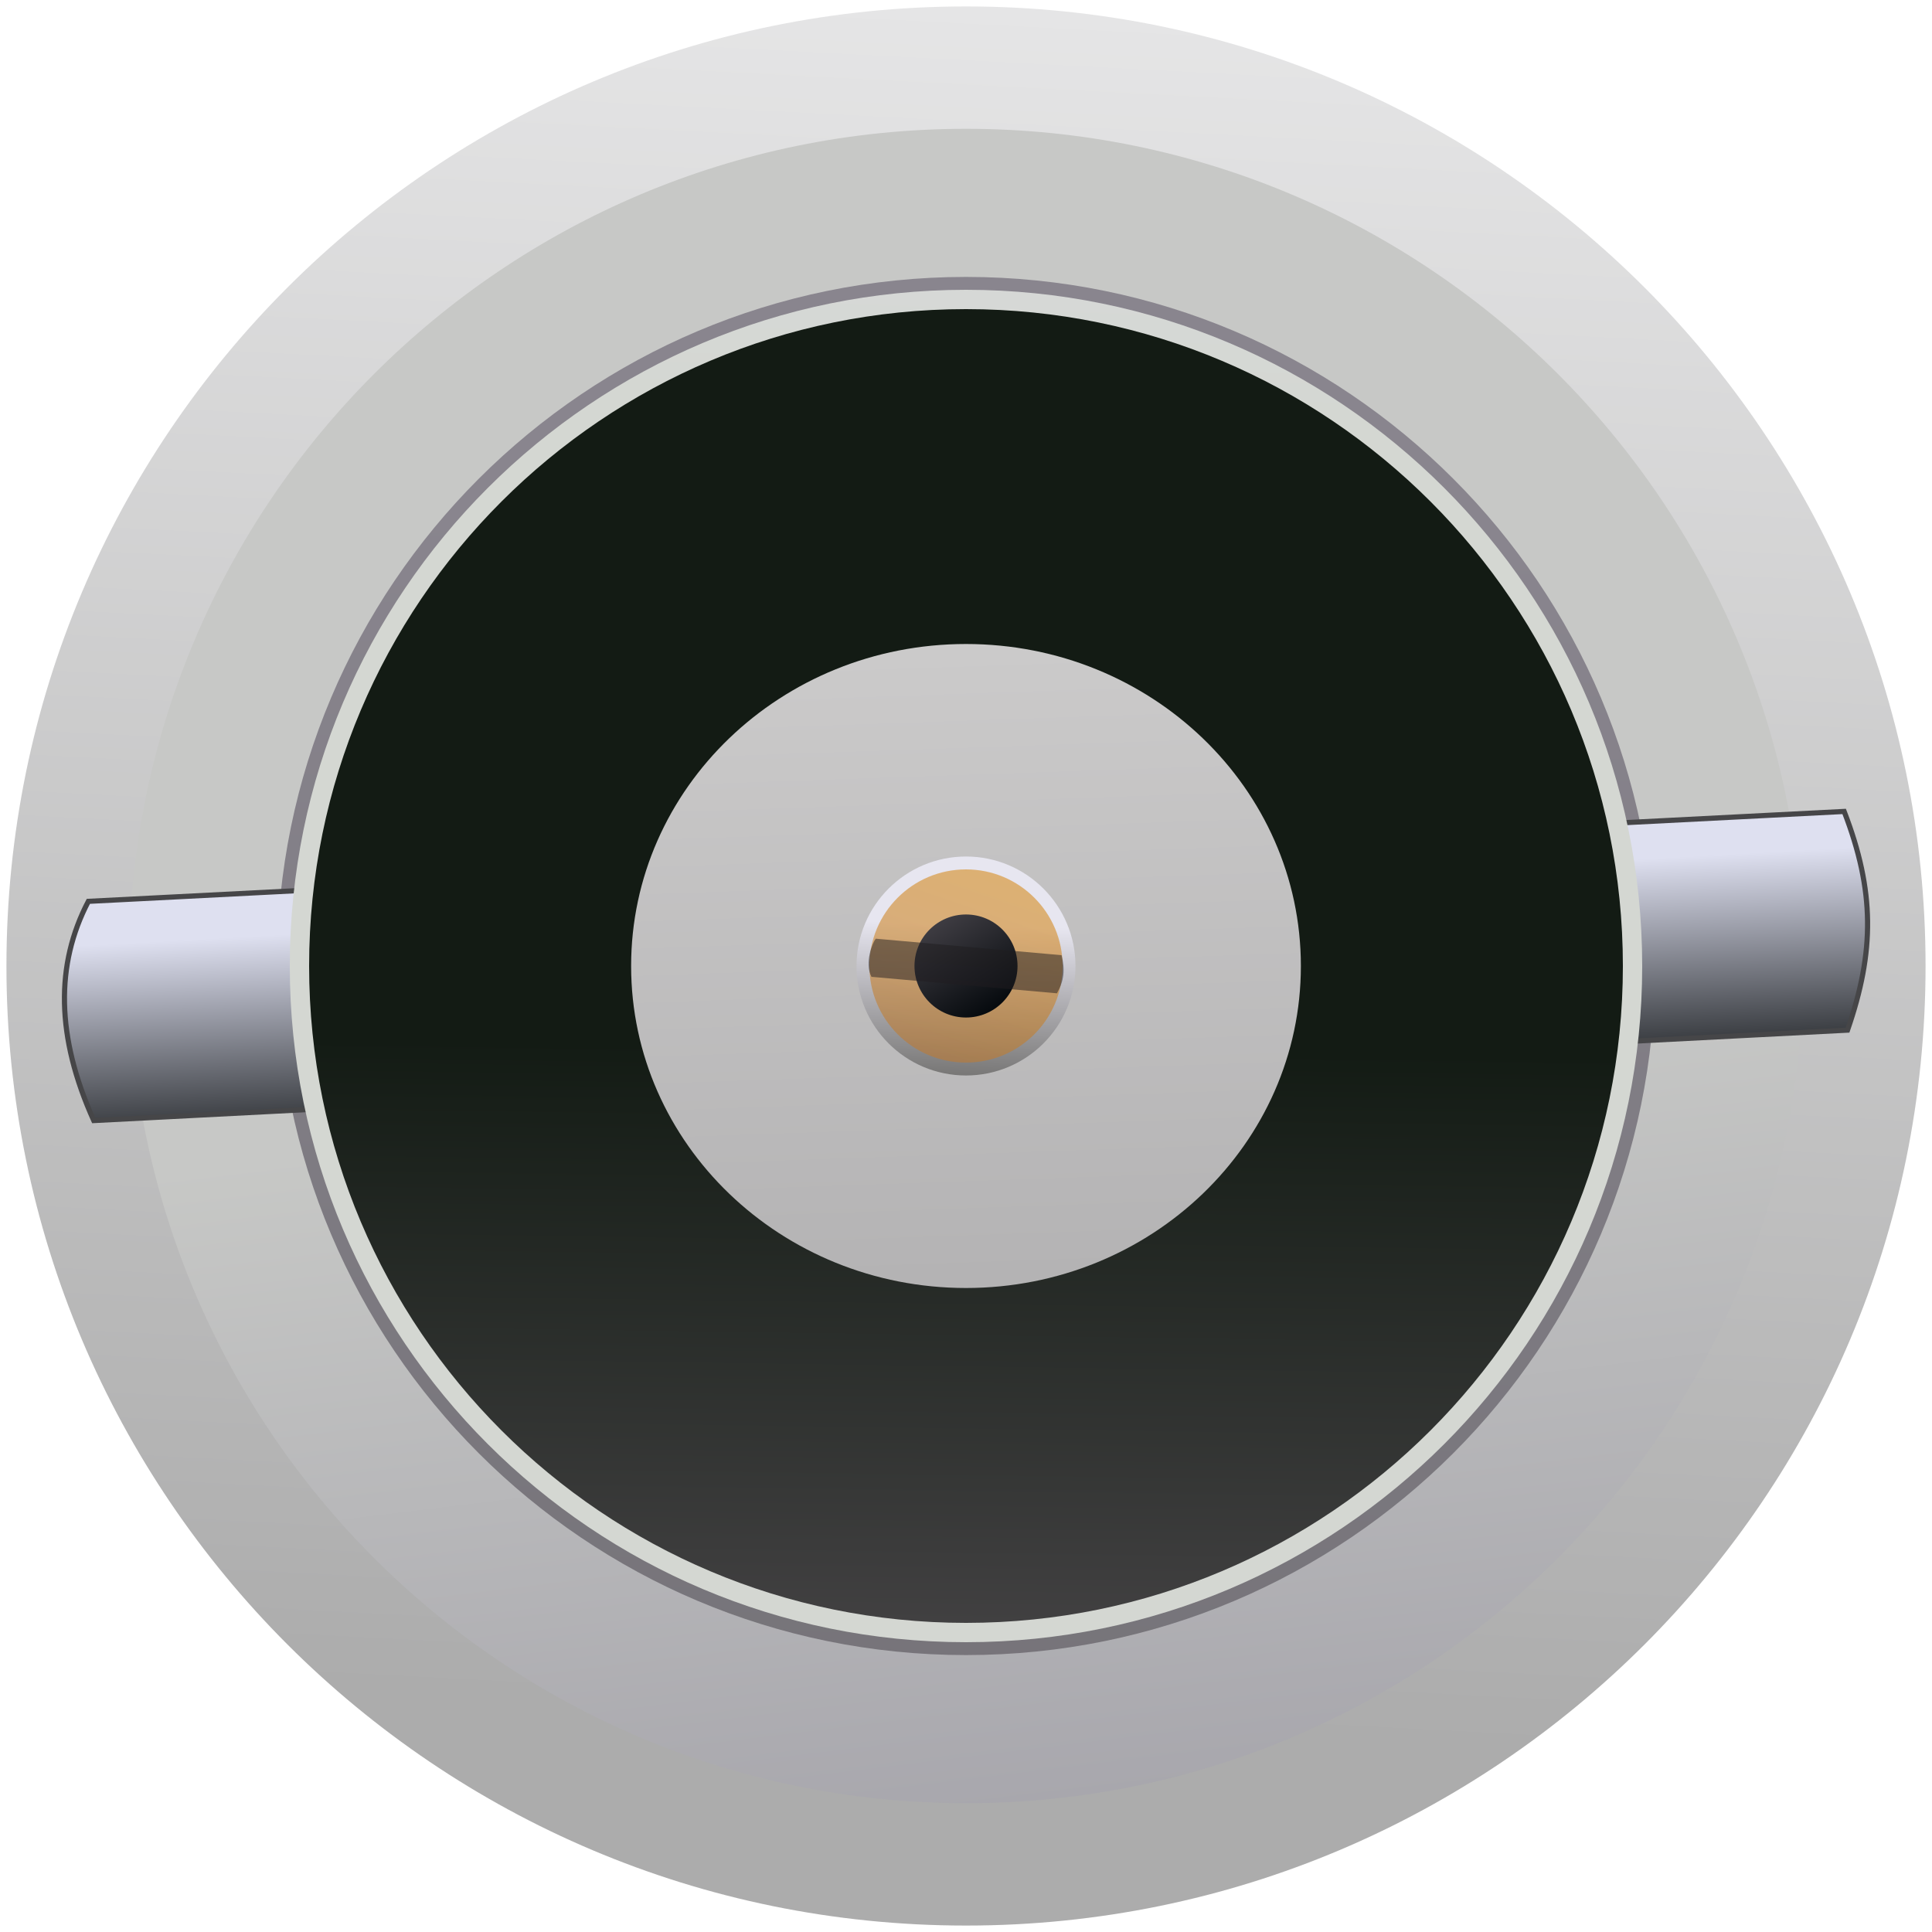
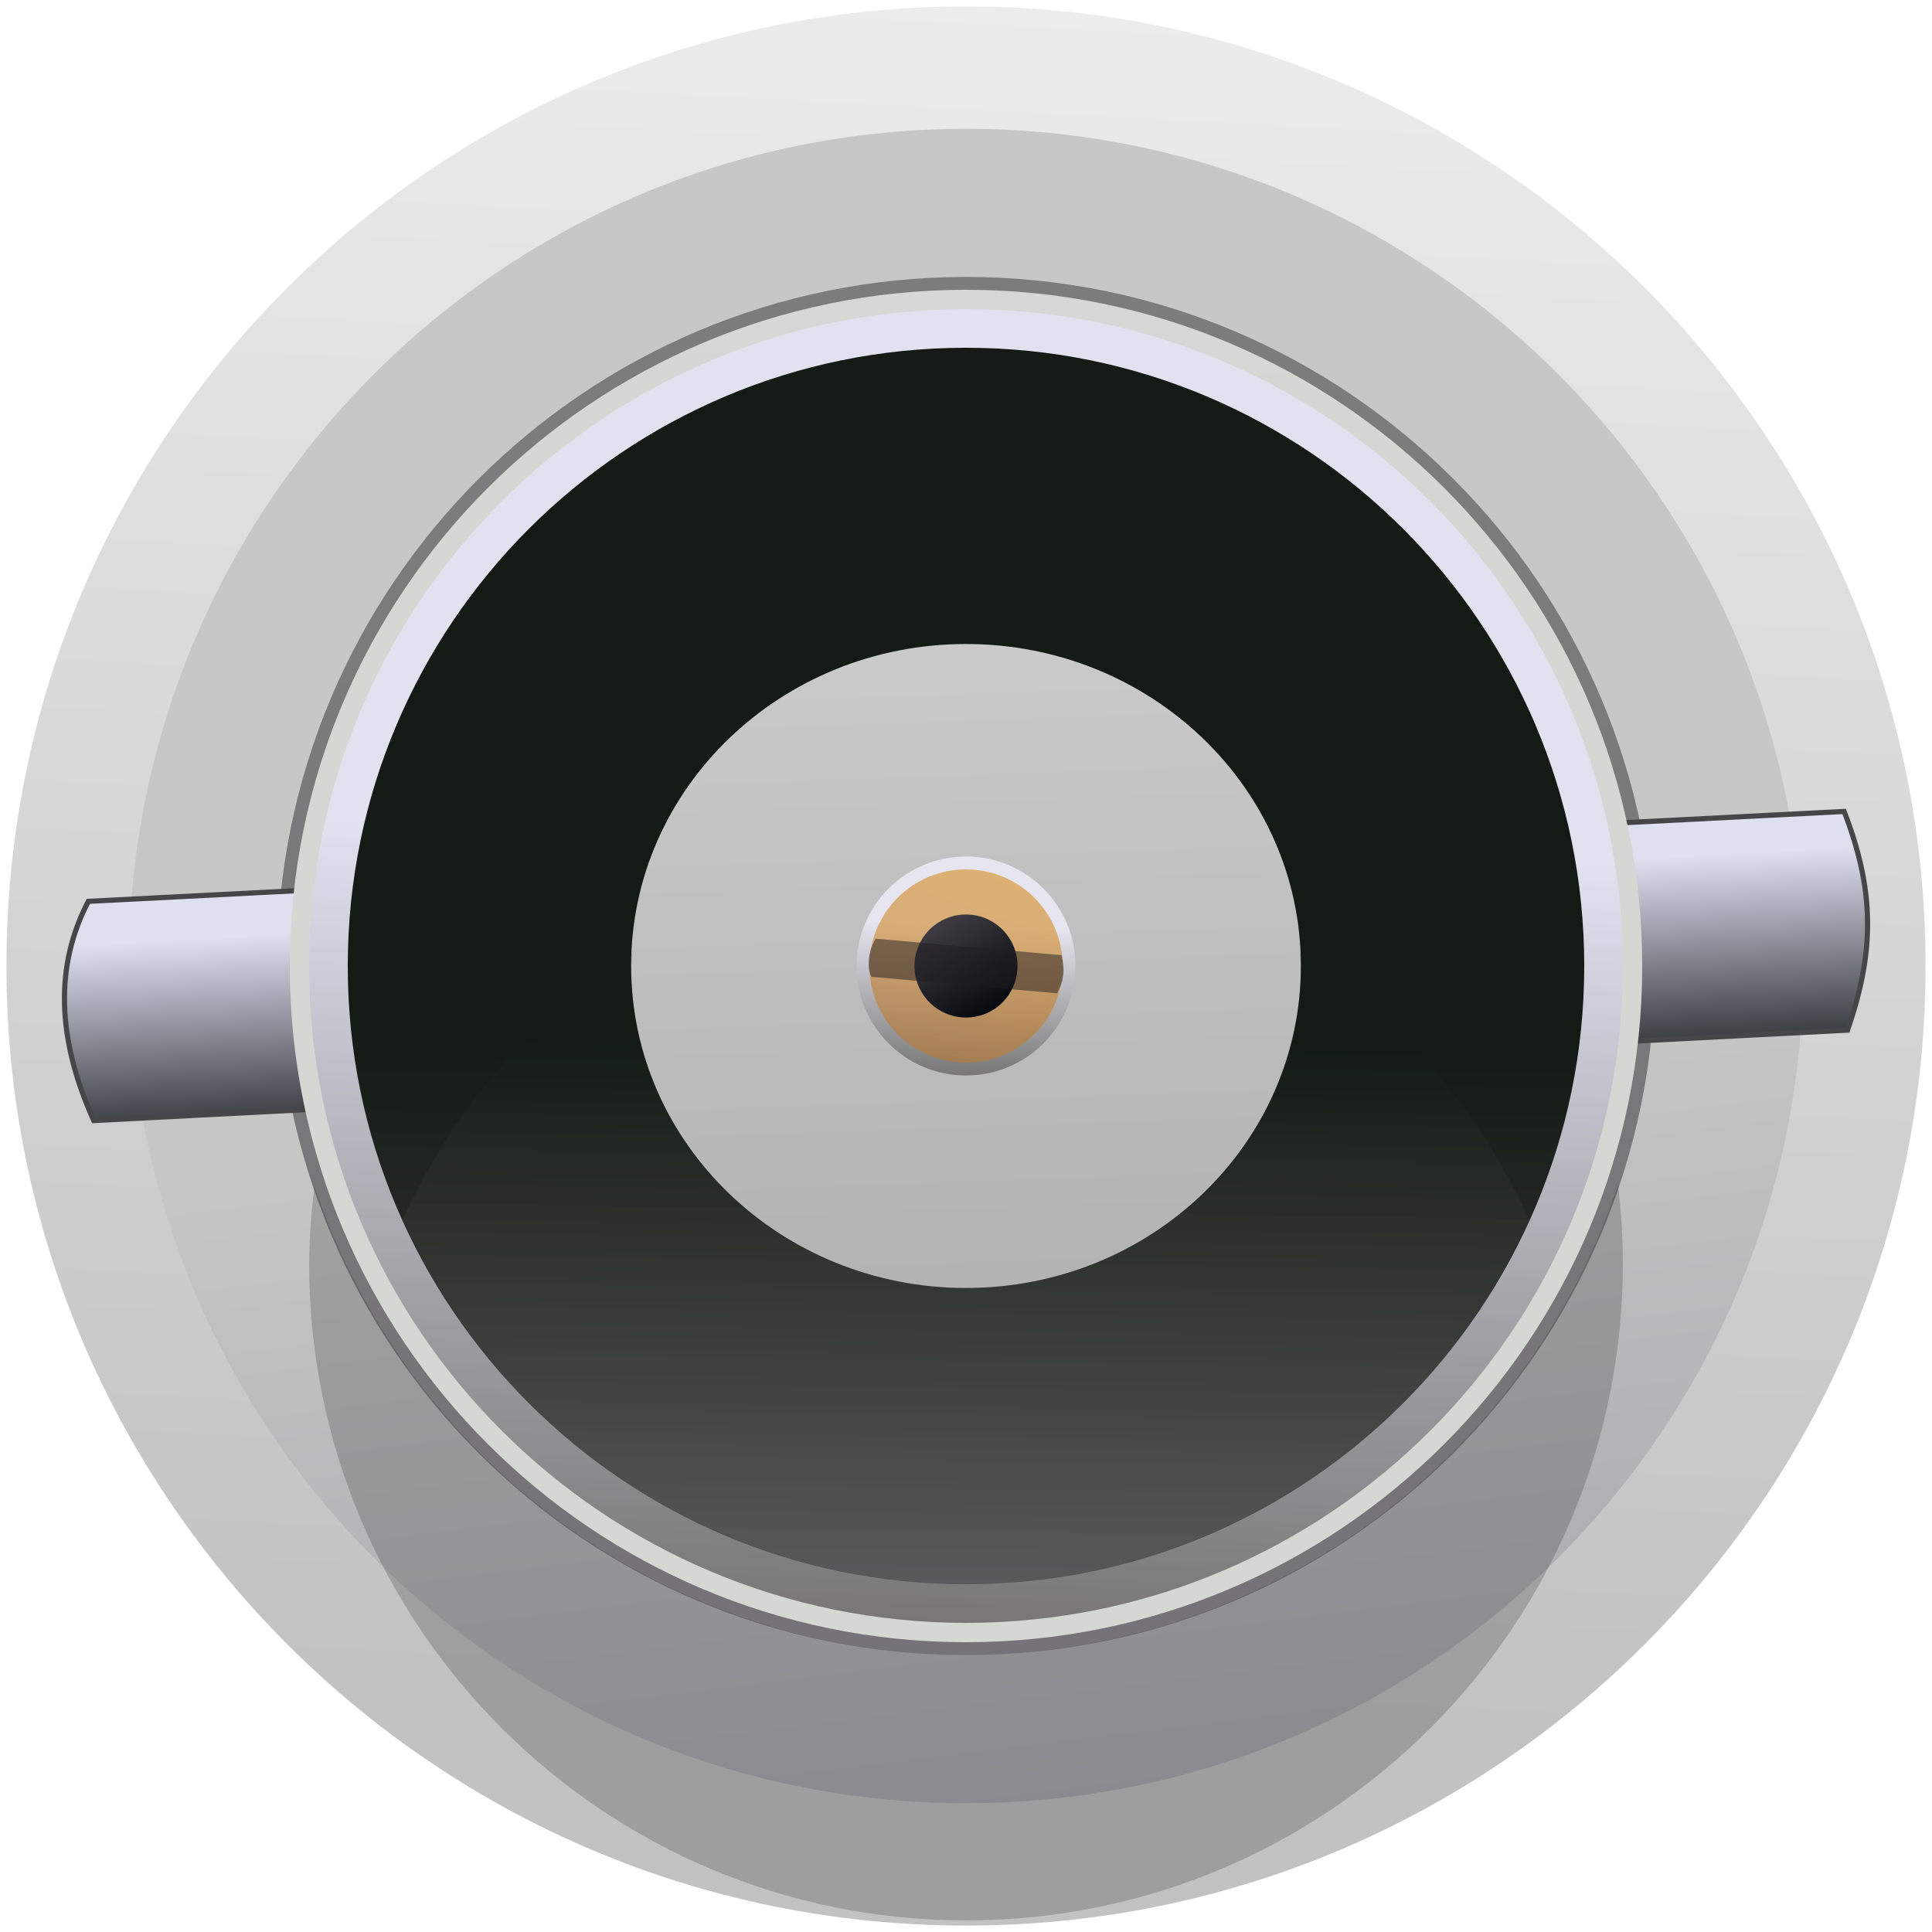
<svg xmlns="http://www.w3.org/2000/svg" xmlns:xlink="http://www.w3.org/1999/xlink" width="7.5mm" height="7.5mm" viewBox="0 0 7.5 7.5" version="1.1" id="svg1">
  <defs id="defs1">
+     <linearGradient id="linearGradient31">
+       <stop style="stop-color:#e1e1e3;stop-opacity:1;" offset="0" id="stop30" />
+       <stop style="stop-color:#131b14;stop-opacity:1" offset="1" id="stop31" />
+     </linearGradient>
    <linearGradient id="linearGradient27">
      <stop style="stop-color:#e1e1f0;stop-opacity:1;" offset="0.404" id="stop10" />
      <stop style="stop-color:#d4d7d2;stop-opacity:1" offset="1" id="stop11" />
    </linearGradient>
    <linearGradient id="linearGradient9">
      <stop style="stop-color:#323539;stop-opacity:1;" offset="0.091" id="stop8" />
      <stop style="stop-color:#dee0f0;stop-opacity:1;" offset="0.729" id="stop9" />
    </linearGradient>
    <linearGradient id="linearGradient26">
      <stop style="stop-color:#252124;stop-opacity:1;" offset="0" id="stop25" />
      <stop style="stop-color:#171719;stop-opacity:1;" offset="1" id="stop26" />
    </linearGradient>
    <linearGradient id="linearGradient24">
      <stop style="stop-color:#3e3c42;stop-opacity:1;" offset="0" id="stop23" />
      <stop style="stop-color:#060a0e;stop-opacity:1;" offset="1" id="stop24" />
    </linearGradient>
    <linearGradient id="linearGradient22">
      <stop style="stop-color:#c07a2f;stop-opacity:1;" offset="0" id="stop21" />
      <stop style="stop-color:#d68611;stop-opacity:1;" offset="1" id="stop22" />
    </linearGradient>
    <linearGradient id="linearGradient19">
      <stop style="stop-color:#b4b3b4;stop-opacity:1" offset="0" id="stop18" />
      <stop style="stop-color:#cbcaca;stop-opacity:1" offset="1" id="stop19" />
    </linearGradient>
    <linearGradient id="linearGradient17">
      <stop style="stop-color:#414041;stop-opacity:1" offset="0" id="stop16" />
      <stop style="stop-color:#131b14;stop-opacity:1" offset="1" id="stop17" />
    </linearGradient>
    <linearGradient id="linearGradient15">
-       <stop style="stop-color:#89858e;stop-opacity:1;" offset="0" id="stop14" />
+       <stop style="stop-color:#7c7c7c;stop-opacity:1;" offset="0" id="stop14" />
      <stop style="stop-color:#737176;stop-opacity:1;" offset="1" id="stop15" />
    </linearGradient>
    <linearGradient id="linearGradient13">
      <stop style="stop-color:#e7e6f0;stop-opacity:1;" offset="0.31" id="stop12" />
      <stop style="stop-color:#787776;stop-opacity:1;" offset="1" id="stop13" />
    </linearGradient>
    <linearGradient id="linearGradient4">
      <stop style="stop-color:#343434;stop-opacity:1;" offset="0.112" id="stop3" />
      <stop style="stop-color:#c0c0c2;stop-opacity:1;" offset="1" id="stop4" />
    </linearGradient>
    <linearGradient id="linearGradient1">
      <stop style="stop-color:#c7c8c6;stop-opacity:1;" offset="0.563" id="stop1" />
      <stop style="stop-color:#a8a7ad;stop-opacity:1" offset="1" id="stop2" />
    </linearGradient>
    <linearGradient xlink:href="#linearGradient4" id="linearGradient2" x1="14.136" y1="-0.036" x2="14.528" y2="-7.526" gradientUnits="userSpaceOnUse" gradientTransform="matrix(0.9933333,0,0,0.9933333,-10.48624,7.505626)" />
    <linearGradient xlink:href="#linearGradient1" id="linearGradient3" gradientUnits="userSpaceOnUse" gradientTransform="matrix(0.8666667,0,0,0.8666667,-8.67088,7.026721)" x1="13.942" y1="-7.518" x2="14.855" y2="-0.049" />
    <linearGradient xlink:href="#linearGradient9" id="linearGradient11" x1="13.257" y1="-6.546" x2="13.257" y2="-7.296" gradientUnits="userSpaceOnUse" gradientTransform="matrix(1.221452,-0.06424494,0.03755837,1.559943,-12.18186,15.39639)" />
-     <linearGradient xlink:href="#linearGradient17" id="linearGradient16" gradientUnits="userSpaceOnUse" gradientTransform="matrix(0.68,0,0,0.68,-5.995611,6.320965)" x1="14.463" y1="-0.033" x2="14.509" y2="-3.311" />
+     <linearGradient xlink:href="#linearGradient17" id="linearGradient16" gradientUnits="userSpaceOnUse" gradientTransform="matrix(0.64,0,0,0.64,-5.42234,6.169732)" x1="14.463" y1="-0.033" x2="14.509" y2="-3.311" />
    <linearGradient xlink:href="#linearGradient19" id="linearGradient18" gradientUnits="userSpaceOnUse" gradientTransform="matrix(0.3466667,0,0,0.3333333,-1.218352,5.010277)" x1="14.737" y1="-0.184" x2="14.476" y2="-7.433" />
    <linearGradient xlink:href="#linearGradient13" id="linearGradient20" gradientUnits="userSpaceOnUse" gradientTransform="matrix(0.1133333,0,0,0.1133333,2.12573,4.178494)" x1="14.463" y1="-7.529" x2="14.201" y2="-0.033" />
    <linearGradient xlink:href="#linearGradient22" id="linearGradient21" gradientUnits="userSpaceOnUse" gradientTransform="matrix(0.1,0,0,0.1,2.31682,4.128083)" x1="13.111" y1="-0.235" x2="15.553" y2="-7.327" />
    <linearGradient xlink:href="#linearGradient24" id="linearGradient23" gradientUnits="userSpaceOnUse" gradientTransform="matrix(0.05333334,0,0,0.05333334,2.985637,3.951644)" x1="12.345" y1="-6.961" x2="16.319" y2="-0.601" />
    <linearGradient xlink:href="#linearGradient26" id="linearGradient25" gradientUnits="userSpaceOnUse" gradientTransform="matrix(0.1292833,0.01115718,-0.03184866,0.2713555,1.816691,5.479851)" x1="13.257" y1="-4.004" x2="13.257" y2="-9.836" />
    <linearGradient xlink:href="#linearGradient15" id="linearGradient24382" gradientUnits="userSpaceOnUse" gradientTransform="matrix(0.7,0,0,0.7,0.6116374,7.535653)" x1="14.463" y1="-7.529" x2="14.201" y2="-0.033" />
    <linearGradient xlink:href="#linearGradient27" id="linearGradient24386" gradientUnits="userSpaceOnUse" gradientTransform="matrix(0.7133333,0,0,0.7133333,0.4677488,1.825967)" x1="14.463" y1="-7.529" x2="14.201" y2="-0.033" />
+     <linearGradient xlink:href="#linearGradient27-9" id="linearGradient12" gradientUnits="userSpaceOnUse" gradientTransform="matrix(0.68,0,0,0.68,-5.995612,6.320965)" x1="14.463" y1="-7.529" x2="14.201" y2="-0.033" />
+     <linearGradient id="linearGradient27-9">
+       <stop style="stop-color:#e1e1f0;stop-opacity:1;" offset="0.404" id="stop10-1" />
+       <stop style="stop-color:#787776;stop-opacity:1;" offset="1" id="stop11-0" />
+     </linearGradient>
+     <linearGradient xlink:href="#linearGradient31" id="linearGradient29" gradientUnits="userSpaceOnUse" gradientTransform="matrix(0.64,0,0,0.64,-5.422348,6.169911)" x1="14.463" y1="-0.033" x2="14.509" y2="-3.311" />
  </defs>
  <g id="layer1">
-     <circle style="opacity:0.409;fill:url(#linearGradient2);stroke:none;stroke-width:0.4;stroke-linejoin:round" id="path1" cx="3.75" cy="3.75" r="3.725" />
+     <circle style="opacity:0.304;fill:url(#linearGradient2);stroke:none;stroke-width:0.4;stroke-linejoin:round" id="path1" cx="3.75" cy="3.75" r="3.725" />
    <circle style="opacity:1;fill:url(#linearGradient3);stroke:none;stroke-width:0.045;stroke-linejoin:round;stroke-dasharray:none;stroke-opacity:1" id="circle2" cx="3.75" cy="3.75" r="3.25" />
    <circle style="opacity:1;fill:url(#linearGradient24382);stroke:none;stroke-width:0.442;stroke-linejoin:round;stroke-miterlimit:4;stroke-dasharray:none;stroke-opacity:1;font-variation-settings:normal;vector-effect:none;fill-opacity:1;stroke-linecap:butt;stroke-dashoffset:0;-inkscape-stroke:none;stop-color:#000000;stop-opacity:1" id="circle11" cx="3.75" cy="3.75" r="2.675" />
    <path id="path10" style="fill:url(#linearGradient11);fill-opacity:1;stroke:#464648;stroke-width:0.02;stroke-linecap:butt;stroke-linejoin:miter;stroke-dasharray:none;stroke-opacity:1;stroke-miterlimit:4" d="M 7.172,3.999 C 7.278,3.693 7.278,3.459 7.159,3.15 L 0.343,3.499 C 0.215,3.744 0.217,4.024 0.364,4.35 Z" />
    <circle style="opacity:1;fill:url(#linearGradient24386);stroke:none;stroke-width:0.05;stroke-linejoin:round;font-variation-settings:normal;vector-effect:none;fill-opacity:1;stroke-linecap:butt;stroke-miterlimit:4;stroke-dasharray:none;stroke-dashoffset:0;stroke-opacity:1;-inkscape-stroke:none;stop-color:#000000;stop-opacity:1" id="circle13" cx="3.75" cy="3.75" r="2.625" />
-     <circle style="opacity:1;fill:url(#linearGradient16);stroke:none;stroke-width:0.453;stroke-linejoin:round" id="circle15" cx="3.75" cy="3.75" r="2.55" />
+     <circle style="fill:url(#linearGradient12);stroke:none;stroke-width:0.4;stroke-linejoin:round" id="circle11-9" cx="3.75" cy="3.75" r="2.55" />
+     <circle style="opacity:1;fill:url(#linearGradient16);stroke:none;stroke-width:0.453;stroke-linejoin:round" id="circle15" cx="3.75" cy="3.75" r="2.4" />
    <ellipse style="opacity:1;fill:url(#linearGradient18);stroke:none;stroke-width:0.408;stroke-linejoin:round" id="circle17" cx="3.75" cy="3.75" rx="1.3" ry="1.25" />
    <circle style="opacity:1;fill:url(#linearGradient20);stroke:none;stroke-width:0.453;stroke-linejoin:round" id="circle19" cx="3.75" cy="3.75" r="0.425" />
    <circle style="opacity:0.561;fill:url(#linearGradient21);stroke:none;stroke-width:0.462;stroke-linejoin:round" id="circle20" cx="3.75" cy="3.75" r="0.375" />
    <circle style="opacity:1;fill:url(#linearGradient23);stroke:none;stroke-width:0.4;stroke-linejoin:round" id="circle22" cx="3.75" cy="3.75" r="0.2" />
    <path id="path24" style="opacity:0.5;fill:url(#linearGradient25);stroke:none;stroke-width:0.108;stroke-linecap:butt;stroke-linejoin:miter;stroke-dasharray:none;stroke-opacity:1" d="m 4.103,3.856 c 0.028,-0.049 0.032,-0.092 0.018,-0.148 L 3.4,3.644 c -0.013,0.014 -0.045,0.095 -0.017,0.148 z" />
+     <path id="circle1" style="opacity:0.25;fill:#333435;fill-opacity:1;stroke:none;stroke-width:0.4;stroke-linejoin:round" d="M 6.281,4.599 A 2.675,2.675 0 0 1 3.75,6.425 2.675,2.675 0 0 1 1.221,4.605 2.55,2.55 0 0 0 1.2,4.905 2.55,2.55 0 0 0 3.75,7.455 2.55,2.55 0 0 0 6.3,4.905 2.55,2.55 0 0 0 6.281,4.599 Z" />
+     <path id="circle29" style="opacity:0.154;fill:url(#linearGradient29);stroke:none;stroke-width:0.453;stroke-linejoin:round" d="M 2.455,3.701 A 2.4,2.4 0 0 0 1.563,4.736 2.4,2.4 0 0 0 3.75,6.15 2.4,2.4 0 0 0 5.937,4.736 2.4,2.4 0 0 0 5.045,3.702 1.3,1.25 0 0 1 5.05,3.75 1.3,1.25 0 0 1 3.75,5 1.3,1.25 0 0 1 2.45,3.75 1.3,1.25 0 0 1 2.455,3.701 Z" />
  </g>
</svg>
